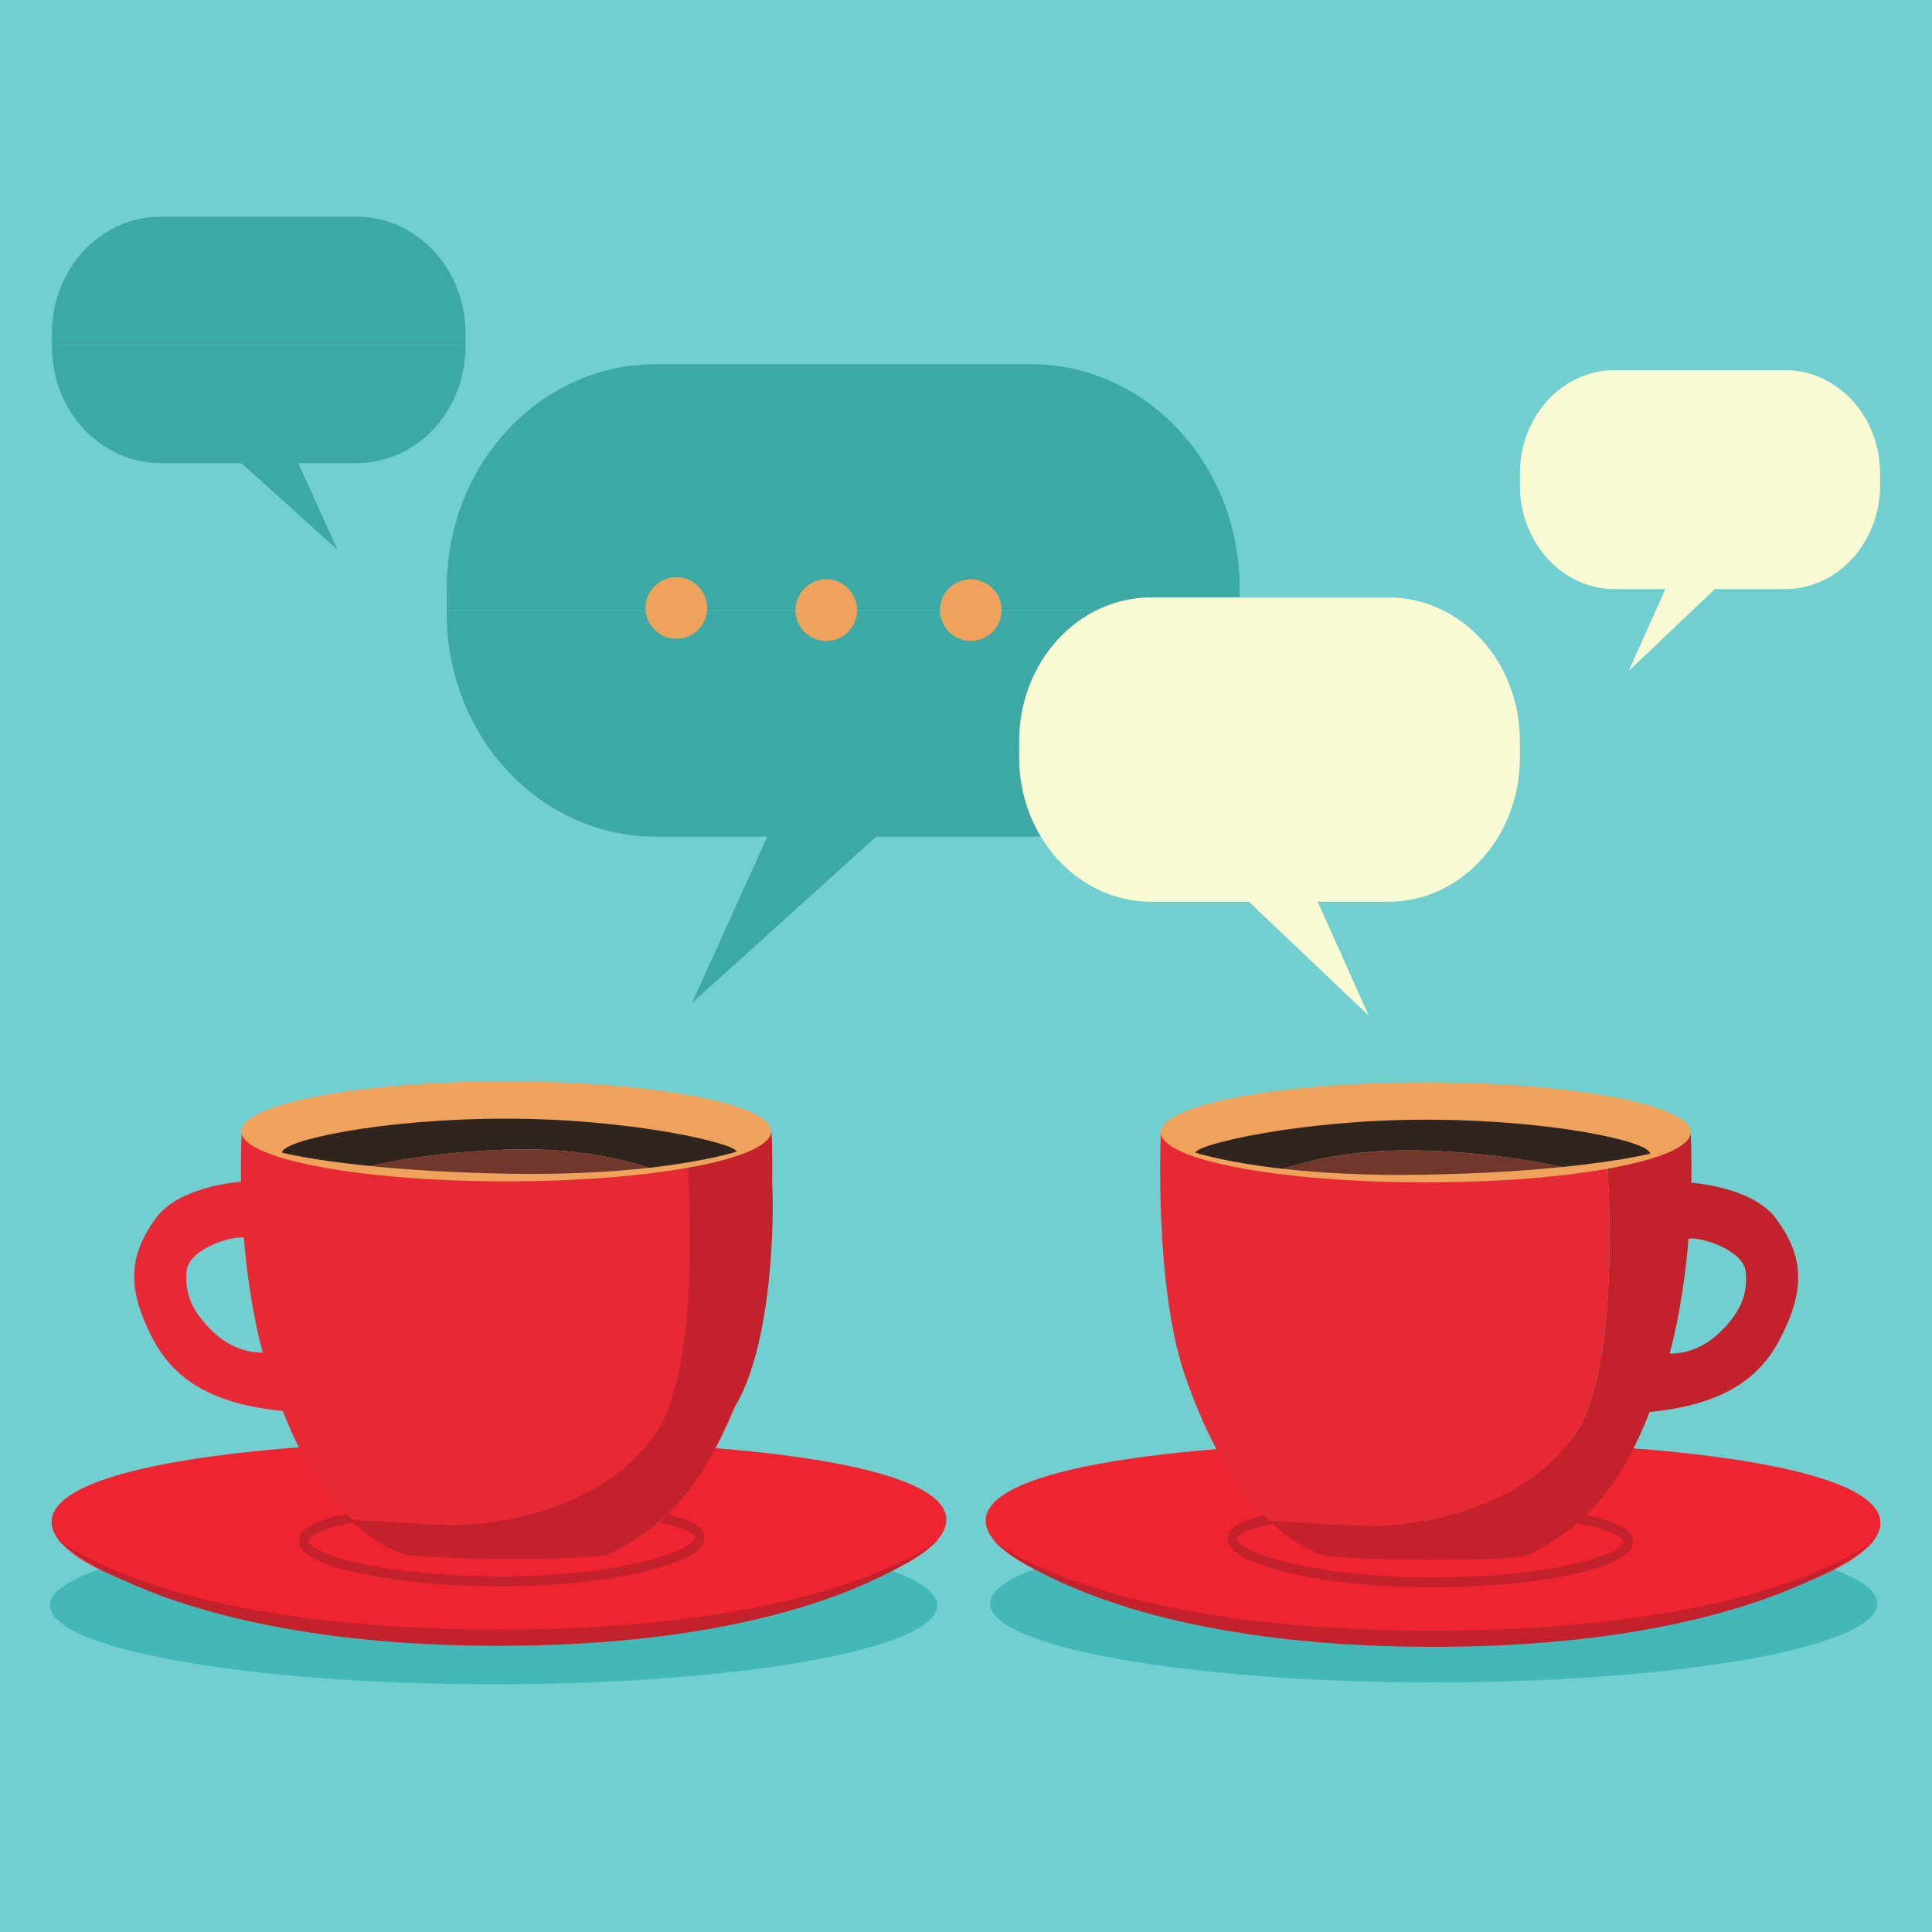
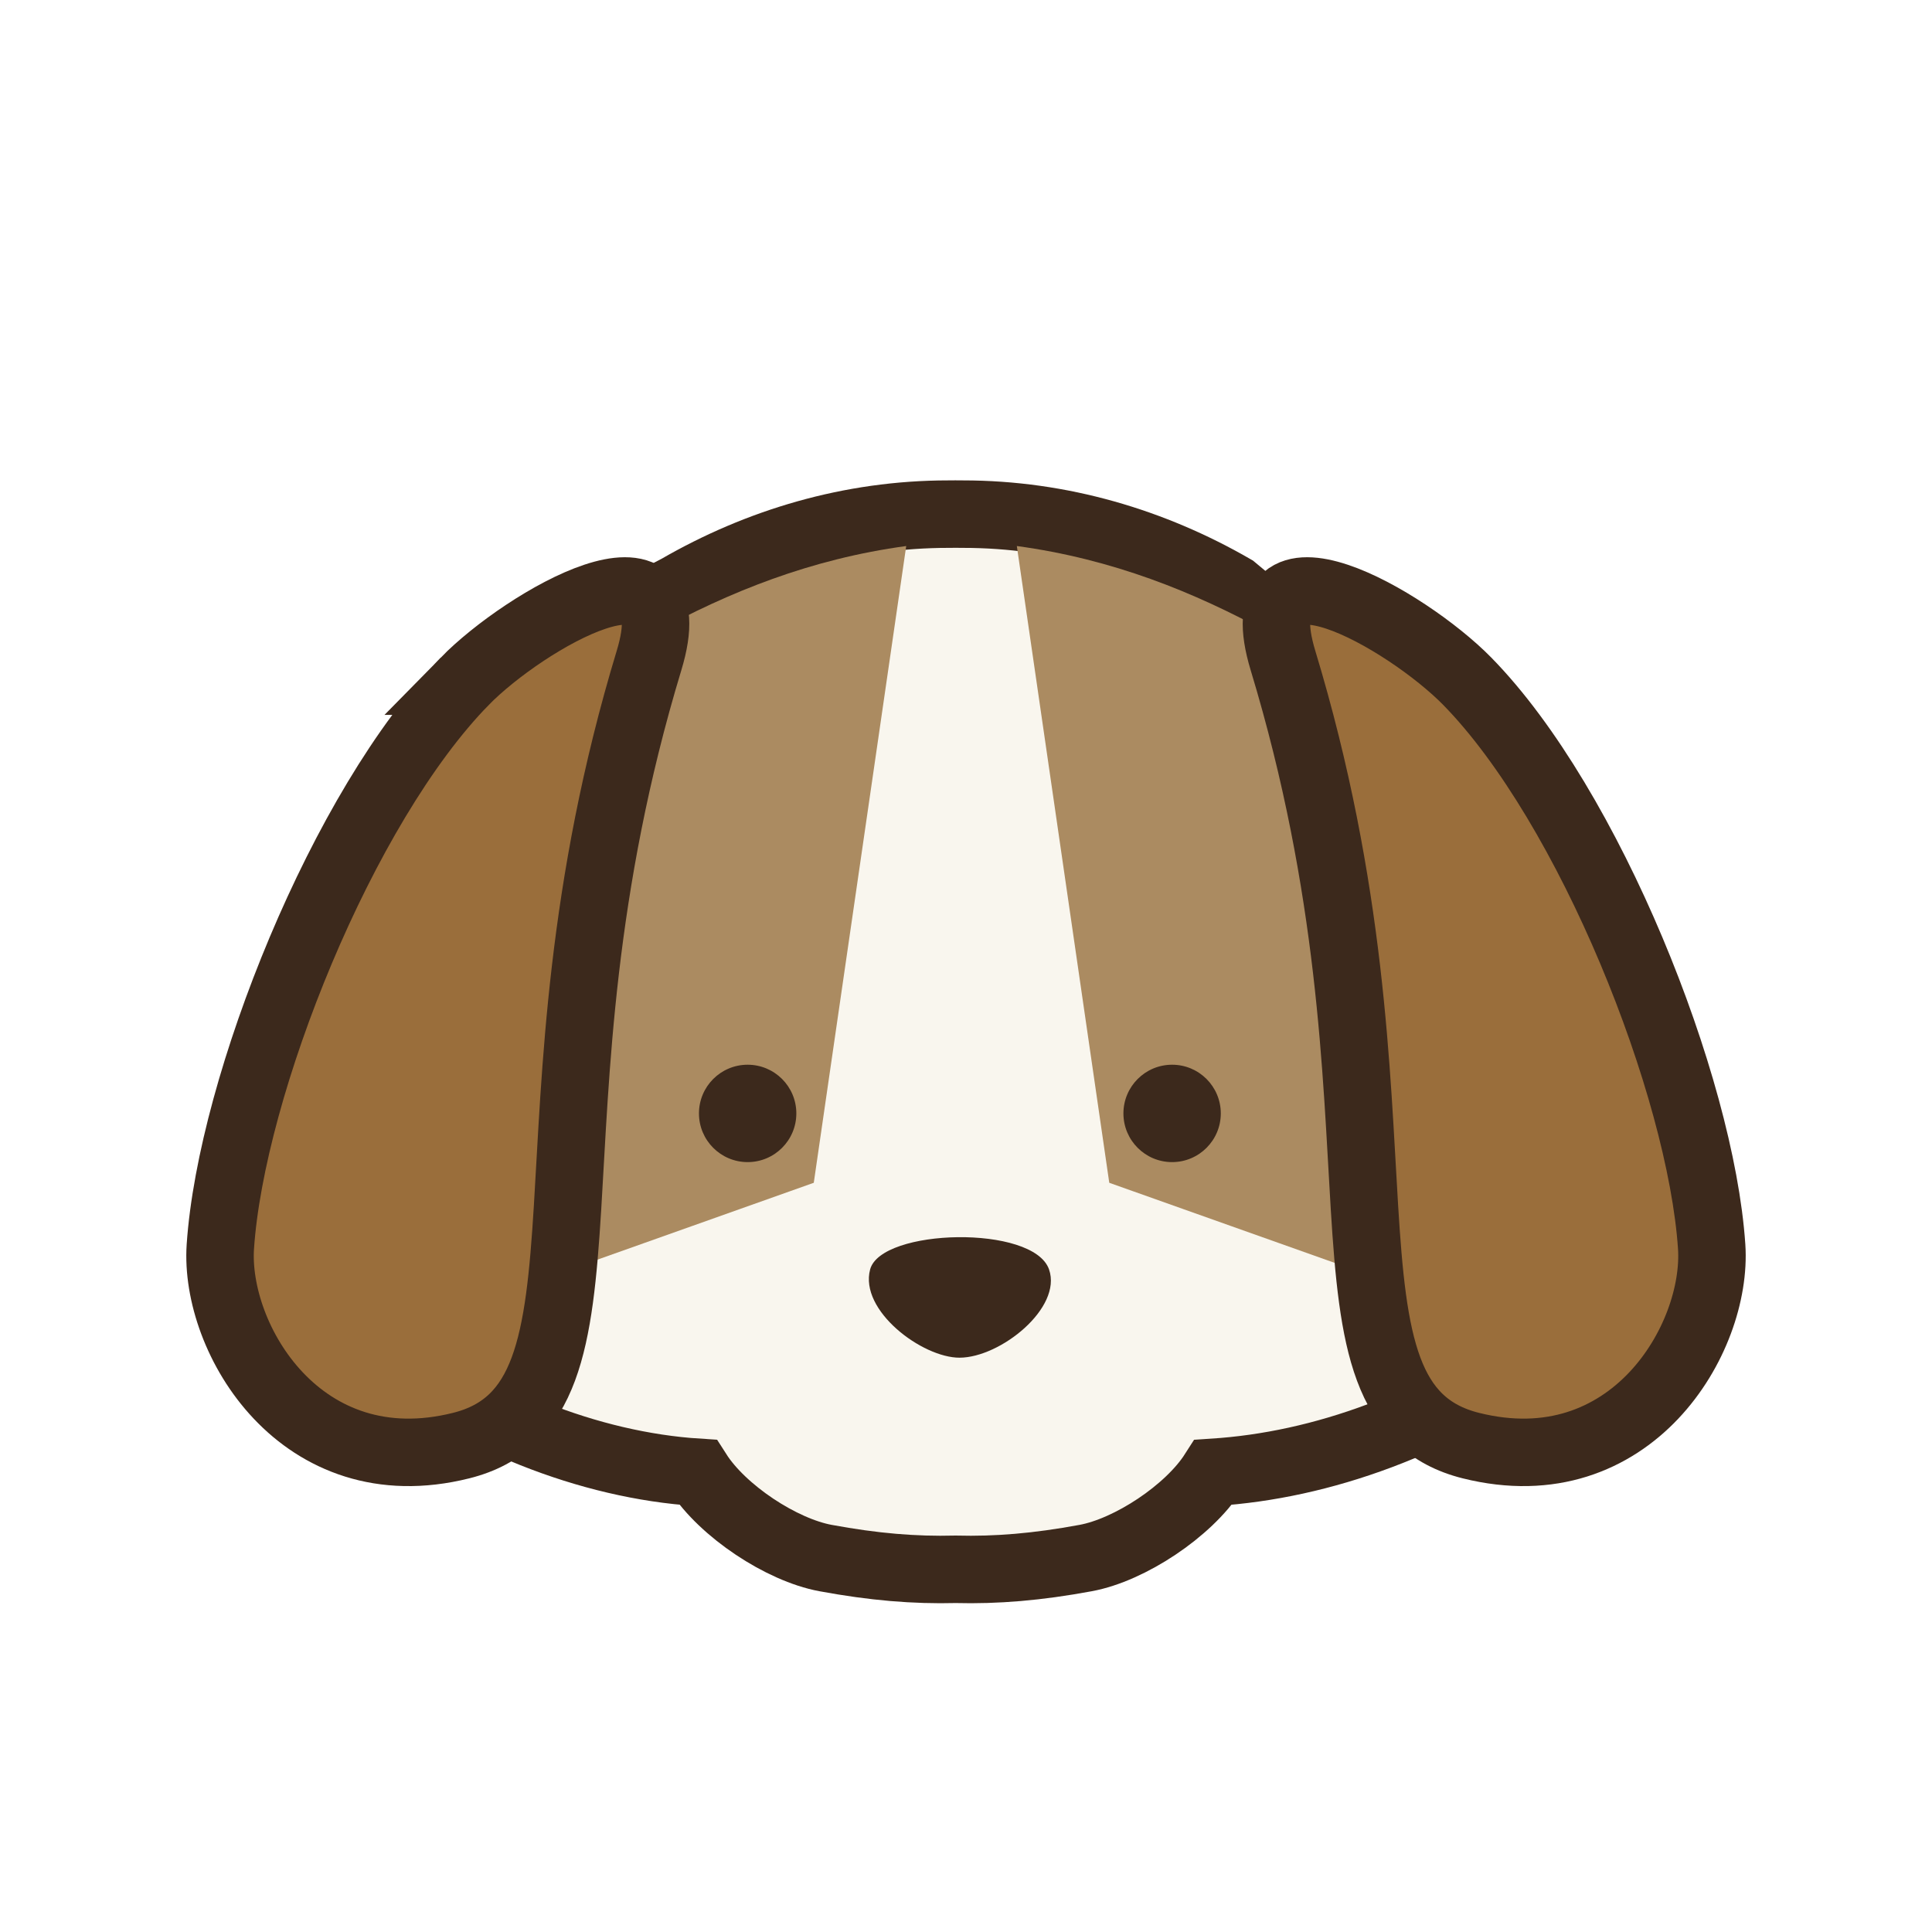
- <svg xmlns="http://www.w3.org/2000/svg" viewBox="0 0 6666.667 6666.667" height="6666.667" width="6666.667" xml:space="preserve" id="svg2" version="1.1">
-   <defs id="defs6" />
-   <g transform="matrix(1.333333,0,0,-1.333333,0,6666.667)" id="g10">
-     <g transform="scale(0.1)" id="g12">
-       <g transform="scale(3.06748)" id="g14">
-         <path id="path16" style="fill:#71cfcf;fill-opacity:1;fill-rule:nonzero;stroke:none" d="M 16300,0 H 0 V 16300 H 16300 V 0" />
-       </g>
-       <g transform="scale(1.488)" id="g18">
-         <path id="path20" style="fill:#44b7b9;fill-opacity:1;fill-rule:nonzero;stroke:none" d="m 16300,5678.36 c 0,-756.92 -3454.1,-1370.56 -7714.99,-1370.56 -4260.91,0 -7715.042,613.64 -7715.042,1370.56 0,756.92 3454.132,1370.56 7715.042,1370.56 4260.89,0 7714.99,-613.64 7714.99,-1370.56" />
-       </g>
-       <g transform="scale(2.98064)" id="g22">
-         <path id="path24" style="fill:#44b7b9;fill-opacity:1;fill-rule:nonzero;stroke:none" d="m 16300,2851.54 c 0,-377.87 -1724.4,-684.22 -3851.5,-684.22 -2127.1,0 -3851.52,306.35 -3851.52,684.22 0,377.87 1724.42,684.21 3851.52,684.21 2127.1,0 3851.5,-306.34 3851.5,-684.21" />
-       </g>
-       <g transform="scale(2.98561)" id="g26">
-         <path id="path28" style="fill:#ee2530;fill-opacity:1;fill-rule:nonzero;stroke:none" d="m 16300,3546.07 c 0,-469.38 -1736.2,-993.09 -3877.9,-993.09 -2141.7,0 -3877.89,542.8 -3877.89,1012.18 0,469.35 1736.19,687.53 3877.89,687.53 2141.7,0 3877.9,-237.27 3877.9,-706.62" />
-       </g>
-       <g transform="scale(2.59271)" id="g30">
-         <path id="path32" style="fill:#c3212b;fill-opacity:1;fill-rule:nonzero;stroke:none" d="m 14284,4182.89 c -560.8,0 -1042.7,-26.34 -1393.7,-76.25 -537.6,-76.41 -543.8,-177.35 -543.8,-181.63 0,-33.32 98.4,-142.55 547.5,-246.38 383.9,-88.75 890.6,-139.66 1390,-139.66 513.2,0 1004.6,44.39 1383.8,125.04 442.7,94.19 539.7,198.98 539.7,231.42 0,37.45 -112.4,126.7 -537.7,196.55 -356.9,58.63 -849.1,90.91 -1385.8,90.91 z m 0,-742.55 c -513.2,0 -1013.8,50.42 -1409.6,141.9 -181.8,42.04 -332.8,91.68 -436.8,143.6 -123.5,61.71 -183.6,126.85 -183.6,199.17 0,109.58 141.3,163.31 187.7,180.97 101.4,38.53 248.2,71.66 436.4,98.39 354.9,50.49 841.1,77.14 1405.9,77.14 541.3,0 1038.5,-32.67 1399.8,-92.06 185.4,-30.43 330.6,-67.08 431.9,-108.89 124,-51.26 184.3,-111.81 184.3,-185.13 0,-72.55 -59.6,-136.31 -182.1,-194.89 -103.4,-49.45 -248.8,-94.27 -432,-133.22 -384.9,-81.89 -882.8,-126.98 -1401.9,-126.98" />
-       </g>
-       <g transform="scale(2.57648)" id="g34">
-         <path id="path36" style="fill:#e72835;fill-opacity:1;fill-rule:nonzero;stroke:none" d="m 15795.3,4959.95 c 504.7,680.23 360.9,2694.1 330.2,3059.13 H 11660 c 0,0 -69.4,-1530.88 245.2,-2436.46 216.8,-624.38 488.6,-1118.85 842.6,-1450.97 363,-23.41 775.5,-48.67 992.3,-54.15 440.5,-11.17 1499.5,133.4 2055.2,882.45" />
-       </g>
-       <g transform="scale(2.86595)" id="g38">
-         <path id="path40" style="fill:#c3212b;fill-opacity:1;fill-rule:nonzero;stroke:none" d="m 15510.2,5396.46 c -207.4,-190.96 -433.2,-173.2 -433.2,-173.2 v -0.04 c 94.1,351.51 144.5,717.01 170.6,1037.46 v 0 c 105.1,19.99 498.3,-100.35 517.2,-301.4 18.8,-201.02 -47.2,-371.85 -254.6,-562.82 z m 527.9,1045.28 c -203.9,274.08 -706.3,319.61 -765.5,324.39 4.8,271.08 -5.8,443 -5.8,443 h -770.1 c 27.6,-328.17 156.9,-2138.63 -296.8,-2750.16 -499.6,-673.38 -1451.6,-802.7 -1847.6,-792.65 -194.9,4.96 -565.7,27.64 -892.1,48.71 143.4,-134.47 299.6,-245.15 477.4,-310.54 127.8,-46.97 1729.9,-67.52 1864.4,0.94 430.7,219.27 794.9,521.29 1094,1290.36 v -0.04 c 861.8,83.29 1102.4,459.47 1253.2,821.3 150.8,361.84 105.7,633.2 -111.1,924.69" />
-       </g>
-       <g transform="scale(2.68429)" id="g42">
-         <path id="path44" style="fill:#eea25b;fill-opacity:1;fill-rule:nonzero;stroke:none" d="m 16300,7709.47 c 0,-266.21 -1143.5,-482.06 -2554.2,-482.06 -1410.6,0 -2554.1,215.85 -2554.1,482.06 0,266.22 1143.5,482.03 2554.1,482.03 1410.7,0 2554.2,-215.81 2554.2,-482.03" />
-       </g>
-       <g transform="scale(2.6198)" id="g46">
-         <path id="path48" style="fill:#30241e;fill-opacity:1;fill-rule:nonzero;stroke:none" d="m 14084.2,8024.53 c -1241.2,0 -2274.5,-246.85 -2274.5,-325.82 0,0 286.6,-94.82 867.8,-159.94 275.2,91.42 728,195.74 1336.9,181.58 589.3,-13.66 1082.3,-88.9 1415.8,-163.6 592.5,60.04 869.8,132.19 869.8,132.19 0,119.47 -974.5,335.59 -2215.8,335.59" />
-       </g>
-       <g transform="scale(2.48001)" id="g50">
-         <path id="path52" style="fill:#70382c;fill-opacity:1;fill-rule:nonzero;stroke:none" d="m 13392.1,7963.73 c 371.4,-41.61 856.5,-71.77 1457.4,-61.37 603.1,10.48 1083.9,43.23 1450.5,80.36 -352.3,78.91 -873.1,158.39 -1495.6,172.83 -643.3,14.96 -1121.5,-95.25 -1412.3,-191.82" />
-       </g>
-       <g transform="scale(2.97614)" id="g54">
-         <path id="path56" style="fill:#c3212b;fill-opacity:1;fill-rule:nonzero;stroke:none" d="m 8637.24,3402.8 c 0,0 1.52,-1.27 4.61,-3.69 3.05,-2.42 7.62,-6.02 13.84,-10.52 12.23,-9.27 30.95,-22.11 55.51,-38.47 24.9,-15.93 55.64,-35.35 92.7,-56.38 9.28,-5.25 18.89,-10.72 28.83,-16.37 10.05,-5.41 20.46,-11.02 31.22,-16.8 21.3,-11.86 44.55,-23.22 68.88,-35.68 97.67,-49.09 219.04,-102.38 360.9,-155.1 141.83,-52.76 304.19,-104.9 483.45,-152.68 179.22,-47.95 375.32,-91.63 584.12,-129.27 208.7,-37.63 430.1,-69.68 660,-94.55 115.1,-11.35 232,-23.59 350.7,-32.05 29.6,-2.32 59.4,-4.67 89.2,-6.99 29.8,-2.05 59.8,-3.6 89.9,-5.41 30,-1.82 60.1,-3.66 90.2,-5.51 30.2,-1.82 60.4,-3.93 90.8,-4.97 60.6,-2.56 121.5,-5.11 182.6,-7.67 30.5,-1.57 61.1,-1.85 91.8,-2.65 30.6,-0.81 61.3,-1.58 92,-2.39 30.7,-0.8 61.5,-1.61 92.2,-2.41 30.8,-0.28 61.6,-0.54 92.4,-0.81 61.5,-0.44 123,-0.84 184.5,-1.28 61.9,0.47 123.9,0.94 185.8,1.45 l 46.4,0.33 c 15.5,0.1 31,0.17 46.3,0.71 30.7,0.8 61.3,1.61 92,2.42 30.6,0.8 61.2,1.61 91.8,2.42 15.3,0.33 30.6,0.7 45.8,1.07 15.3,0.47 30.6,1.25 45.9,1.85 61,2.55 121.9,5.11 182.6,7.66 15.2,0.54 30.3,1.45 45.4,2.42 15.1,0.94 30.2,1.88 45.3,2.79 30.2,1.88 60.3,3.73 90.3,5.58 15,0.87 30,1.74 45,2.62 l 22.4,1.31 22.4,1.68 c 29.8,2.35 59.6,4.67 89.2,6.99 29.7,2.31 59.3,4.63 88.7,6.95 l 22.1,1.72 22,2.15 c 14.7,1.44 29.3,2.92 43.9,4.36 29.2,2.83 58.3,5.68 87.3,8.51 29,2.85 58,5.24 86.7,8.83 57.4,6.69 114.3,13.34 170.8,19.89 56.2,7.66 112,15.26 167.1,22.75 27.6,3.46 54.9,8.2 82.1,12.33 27.2,4.27 54.2,8.5 81.1,12.7 13.5,2.12 26.9,4.2 40.2,6.29 13.3,2.38 26.6,4.73 39.8,7.09 26.5,4.7 52.8,9.34 78.9,13.94 52.3,8.67 103.5,19.46 154.1,29.4 12.6,2.52 25.2,5.04 37.8,7.53 12.5,2.48 25,4.9 37.4,7.76 24.8,5.48 49.4,10.92 73.8,16.3 24.3,5.41 48.6,10.41 72.5,16.09 23.8,5.81 47.5,11.56 70.9,17.24 23.4,5.78 46.7,11.19 69.6,17.1 22.9,6.08 45.5,12.13 67.9,18.08 179.3,47.78 341.7,99.83 483.6,152.41 8.9,3.23 17.7,6.45 26.4,9.64 8.7,3.4 17.3,6.76 25.8,10.08 17.1,6.69 33.9,13.24 50.4,19.69 16.5,6.25 32.4,13.34 48.2,19.83 15.7,6.55 31.2,13 46.3,19.28 15.1,6.52 29.7,13.21 44.1,19.59 14.4,6.49 28.6,12.5 42.2,18.99 13.6,6.45 26.9,12.77 39.9,18.92 6.5,3.09 12.9,6.11 19.3,9.1 6.3,3.02 12.4,6.22 18.5,9.28 24.4,12.29 47.7,23.72 69.1,35.44 10.7,5.75 21.2,11.29 31.2,16.67 10,5.61 19.6,11.05 28.9,16.26 37.2,20.9 68,40.16 92.9,55.95 24.7,16.23 43.5,28.96 55.8,38.13 6.2,4.47 10.8,8.03 13.9,10.42 3.1,2.39 4.6,3.66 4.6,3.66 0,0 -22.8,-22.48 -70,-59.1 -47.2,-36.39 -118.8,-86.59 -214.2,-142.84 -6,-3.53 -12,-7.22 -18.1,-10.72 -6.2,-3.49 -12.5,-7.05 -18.8,-10.61 -12.7,-7.16 -25.7,-14.45 -39,-21.95 -13.4,-7.49 -27.3,-14.54 -41.4,-22.07 -14.1,-7.43 -28.5,-15.19 -43.3,-22.82 -29.8,-14.68 -60.6,-30.57 -93.1,-45.76 -16.3,-7.53 -32.8,-15.22 -49.7,-23.02 -8.4,-3.93 -16.9,-7.86 -25.5,-11.82 -8.6,-3.77 -17.3,-7.6 -26.2,-11.43 -35.2,-15.15 -71.3,-31.45 -109.2,-46.23 -18.9,-7.59 -38.1,-15.29 -57.5,-23.12 -4.9,-1.95 -9.7,-3.9 -14.6,-5.88 -4.9,-1.85 -9.9,-3.7 -14.8,-5.54 -10,-3.73 -19.9,-7.46 -30,-11.26 -20.1,-7.49 -40.5,-15.09 -61.1,-22.81 -10.3,-3.93 -20.8,-7.4 -31.3,-11.06 -10.5,-3.63 -21.2,-7.26 -31.8,-10.92 -21.3,-7.32 -42.8,-14.75 -64.6,-22.24 -21.9,-7.36 -44.1,-14.15 -66.5,-21.37 -22.4,-7.09 -45,-14.25 -67.9,-21.51 -23,-6.99 -46.3,-13.47 -69.7,-20.36 -23.5,-6.79 -47.3,-13.64 -71.1,-20.56 -24,-6.79 -48.3,-12.9 -72.8,-19.46 -24.5,-6.45 -49.1,-12.97 -74,-19.48 -12.4,-3.4 -25,-6.32 -37.6,-9.31 -12.6,-2.99 -25.3,-5.98 -38,-9.01 -50.8,-11.93 -102.3,-24.76 -154.9,-35.48 -105,-23.25 -213.4,-43.38 -324.4,-63.2 -55.5,-9.28 -111.7,-18.52 -168.5,-27.59 -56.9,-8 -114.3,-16.06 -172.2,-24.19 -29,-4.37 -58.2,-7.46 -87.4,-11.06 -29.3,-3.42 -58.7,-6.88 -88.1,-10.35 -14.8,-1.71 -29.6,-3.42 -44.4,-5.14 l -22.2,-2.52 -22.2,-2.15 c -29.8,-2.82 -59.6,-5.67 -89.6,-8.53 -29.9,-2.86 -59.9,-5.71 -90,-8.6 l -22.6,-2.09 -22.7,-1.71 c -15.1,-1.14 -30.2,-2.29 -45.4,-3.43 -30.3,-2.18 -60.7,-4.37 -91.1,-6.55 -15.3,-1.11 -30.5,-2.18 -45.8,-3.29 -15.2,-1.14 -30.5,-2.22 -45.8,-2.93 -61.2,-3.19 -122.7,-6.41 -184.3,-9.61 -15.5,-0.77 -30.9,-1.71 -46.3,-2.35 -15.5,-0.47 -31,-0.97 -46.5,-1.48 -31,-0.9 -62,-1.81 -93.1,-2.75 -31,-0.91 -62.1,-1.82 -93.2,-2.76 -15.6,-0.57 -31.1,-0.7 -46.5,-0.84 l -46.4,-0.5 c -61.9,-0.67 -123.9,-1.34 -185.8,-1.98 -62.5,0.64 -124.9,1.27 -187.2,1.88 -31.1,0.4 -62.2,0.77 -93.2,1.14 -31.1,0.91 -62.1,1.85 -93.1,2.76 -31,0.94 -61.9,1.84 -92.9,2.75 -30.9,1.14 -61.8,1.75 -92.6,3.63 -61.6,3.23 -123.1,6.42 -184.3,9.64 -30.6,1.31 -61.1,3.8 -91.6,5.95 -30.5,2.22 -60.8,4.44 -91.1,6.62 -30.4,2.35 -60.6,4.4 -90.7,6.99 -30.1,2.86 -60.1,5.74 -90.1,8.6 -29.9,2.86 -59.8,5.71 -89.5,8.54 -14.8,1.51 -29.7,2.65 -44.5,4.43 -14.8,1.72 -29.6,3.43 -44.3,5.14 -29.5,3.5 -58.9,6.96 -88.2,10.42 -14.6,1.75 -29.2,3.49 -43.8,5.24 -14.5,1.75 -29.1,3.39 -43.5,5.58 -58,8.13 -115.4,16.23 -172.3,24.22 -56.8,8.61 -113,18.32 -168.5,27.42 -13.9,2.35 -27.8,4.47 -41.6,7.03 -13.7,2.58 -27.5,5.17 -41.2,7.76 -27.4,5.14 -54.6,10.28 -81.7,15.35 -54.2,9.65 -107.4,21.64 -159.9,32.8 -13.1,2.82 -26.2,5.61 -39.3,8.4 -13,2.82 -26,5.51 -38.9,8.7 -25.8,6.15 -51.4,12.23 -76.8,18.28 -25.4,6.08 -50.6,11.89 -75.6,18.11 -24.9,6.58 -49.5,13.1 -74,19.59 -24.5,6.48 -48.73,12.93 -72.76,19.32 -23.92,6.95 -47.61,13.84 -71.1,20.66 -23.45,6.82 -46.7,13.58 -69.75,20.26 -22.85,7.26 -45.5,14.45 -67.94,21.57 -179.26,57.06 -340.98,118.68 -481.36,180.64 -140.42,61.96 -259.67,123.99 -354.76,180.77 -95.29,56.52 -166.72,107.06 -213.8,143.65 -47.01,36.82 -69.69,59.5 -69.69,59.5" />
-       </g>
-       <g transform="scale(1.50247)" id="g58">
-         <path id="path60" style="fill:#ee2530;fill-opacity:1;fill-rule:nonzero;stroke:none" d="m 888.21,7064.02 c 0,-932.66 3450.05,-1973.41 7705.89,-1973.41 4255.9,0 7705.9,1078.69 7705.9,2011.35 0,932.73 -3450,1366.21 -7705.9,1366.21 -4255.84,0 -7705.89,-471.48 -7705.89,-1404.15" />
-       </g>
-       <g transform="scale(1.11834)" id="g62">
-         <path id="path64" style="fill:#c3212b;fill-opacity:1;fill-rule:nonzero;stroke:none" d="M 8381.08,9510.28 C 7394.97,9348.25 7134.41,9141.34 7134.41,9054.6 c 0,-75.2 224.81,-318.24 1251.33,-536.6 879,-186.88 2018.26,-289.89 3208.16,-289.89 1157.8,0 2332.4,118.03 3222.5,323.87 1041.2,240.63 1269.2,493.95 1269.2,571.21 0,9.83 -14.4,243.84 -1260.6,421.07 -813.8,115.61 -1931,176.78 -3231.1,176.78 -1244.4,0 -2385.5,-74.85 -3212.82,-210.76 z m -37.3,-1216.45 c -424.87,90.4 -761.85,194.31 -1001.57,308.94 C 7058.1,8738.6 6920,8886.4 6920,9054.6 c 0,169.9 139.78,310.28 427.34,429.12 234.68,96.93 571.49,181.88 1001.09,252.52 837.8,137.61 1990.37,213.44 3245.47,213.44 1309.4,0 2436.5,-61.88 3259.4,-178.84 436.3,-62.05 776.6,-138.78 1011.6,-228.19 107.6,-40.96 435.1,-165.52 435.1,-419.46 0,-167.75 -139.2,-318.78 -425.6,-461.76 -241,-120.36 -591.2,-235.53 -1012.5,-332.91 -917.7,-212.19 -2078.4,-329.06 -3268,-329.06 -1203.5,0 -2357.78,104.53 -3250.12,294.37" />
-       </g>
-       <g transform="scale(1.26917)" id="g66">
-         <path id="path68" style="fill:#e72835;fill-opacity:1;fill-rule:nonzero;stroke:none" d="m 7330.53,10089.7 c -1024.49,1380.9 -732.48,5469.2 -670.15,6210.3 h 9065.02 c 0,0 141,-3107.9 -497.6,-4946.2 -440.3,-1267.6 -991.9,-2271.3 -1710.7,-2945.52 -736.8,-47.59 -1574.3,-98.8 -2014.4,-110 -894.1,-22.69 -3043.99,270.81 -4172.17,1791.42" />
-       </g>
-       <g transform="scale(1.26917)" id="g70">
-         <path id="path72" style="fill:#e72835;fill-opacity:1;fill-rule:nonzero;stroke:none" d="m 3804.37,13477.7 c 42.57,453.9 930.49,725.6 1167.7,680.6 v 0 c 59.05,-723.7 172.85,-1549 385.47,-2342.8 l -0.03,0.1 c 0,0 -510.11,-40.1 -978.41,391.1 -468.29,431.2 -617.3,817.1 -574.73,1271 z m -868.1,-998.6 c 340.57,-817.1 883.75,-1666.6 2829.96,-1854.6 v 0 c 675.22,-1736.69 1497.83,-2418.64 2470.36,-2913.76 303.67,-154.68 3921.51,-108.27 4210.11,-2.13 401.5,147.65 754.1,397.5 1077.9,701.17 -736.9,-47.51 -1574.4,-98.73 -2014.5,-109.92 -894.1,-22.69 -3043.99,269.23 -4172.19,1789.84 -1024.49,1380.9 -717.73,5469.2 -655.4,6210.3 H 4928.7 c 0,0 -23.86,-388.3 -13.07,-1000.3 -133.71,-10.8 -1268.18,-113.7 -1728.56,-732.7 -489.59,-658.1 -591.39,-1270.9 -250.8,-2087.9" />
-       </g>
-       <g transform="scale(1.26917)" id="g74">
-         <path id="path76" style="fill:#c3212b;fill-opacity:1;fill-rule:nonzero;stroke:none" d="m 15744.8,15299.7 c 10.8,612 -13,1000.3 -13,1000.3 H 13978 c 62.3,-741.1 369.1,-4829.4 -655.5,-6210.3 -1128.1,-1520.61 -3278,-1812.53 -4172.08,-1789.84 -440.13,11.19 -1277.63,62.41 -2014.49,109.92 323.71,-303.67 676.36,-553.52 1077.89,-701.17 288.54,-106.14 3906.38,-152.55 4210.08,2.13 972.5,495.12 1824.7,1177.07 2499.8,2913.76 h 7.4 c 831.2,1255.2 856.4,4002.7 813.7,4675.2" />
-       </g>
-       <g transform="scale(1.35059)" id="g78">
-         <path id="path80" style="fill:#eea25b;fill-opacity:1;fill-rule:nonzero;stroke:none" d="m 4624.6,15342 c 0,-529.1 2272.76,-958 5076.38,-958 2803.62,0 5076.32,428.9 5076.32,958 0,529.1 -2272.7,958 -5076.32,958 -2803.62,0 -5076.38,-428.9 -5076.38,-958" />
-       </g>
-       <g transform="scale(1.29135)" id="g82">
-         <path id="path84" style="fill:#30241e;fill-opacity:1;fill-rule:nonzero;stroke:none" d="m 10146.1,16300 c 2518.1,0 4614.4,-500.8 4614.4,-661 0,0 -581.5,-192.3 -1760.5,-324.4 -558.4,185.4 -1476.9,397 -2712.4,368.4 -1195.48,-27.8 -2195.68,-180.4 -2872.17,-332 -1201.96,121.8 -1764.61,268.2 -1764.61,268.2 0,242.3 1977.06,680.8 4495.28,680.8" />
-       </g>
-       <g transform="scale(1.24474)" id="g86">
-         <path id="path88" style="fill:#70382c;fill-opacity:1;fill-rule:nonzero;stroke:none" d="m 13486.8,15888.1 c -739.9,-83 -1706.6,-143.1 -2903.8,-122.3 -1201.57,20.8 -2159.45,86.1 -2889.88,160.1 701.83,157.3 1739.48,315.5 2979.78,344.4 1281.7,29.7 2234.6,-189.9 2813.9,-382.2" />
-       </g>
-       <g transform="scale(1.49045)" id="g90">
-         <path id="path92" style="fill:#c3212b;fill-opacity:1;fill-rule:nonzero;stroke:none" d="m 16300,6812.42 c 0,0 -3,-2.62 -9.2,-7.38 -6.1,-4.83 -15.2,-12.01 -27.6,-21.06 -24.5,-18.45 -61.8,-44.09 -110.9,-76.83 -49.7,-31.73 -111.1,-70.52 -185.1,-112.51 -18.5,-10.54 -37.7,-21.41 -57.5,-32.75 -20.1,-10.8 -40.9,-21.94 -62.4,-33.48 -42.5,-23.68 -88.9,-46.42 -137.5,-71.32 -195.1,-98.02 -437.4,-204.43 -720.7,-309.63 -283.2,-105.34 -607.4,-209.47 -965.3,-304.94 -357.9,-95.75 -749.5,-182.97 -1166.3,-258.11 -416.9,-75.15 -858.9,-139.16 -1318,-188.74 -229.7,-22.74 -463.1,-47.17 -700.2,-64 -59.2,-4.7 -118.6,-9.33 -178.2,-14.03 -59.6,-4.09 -119.4,-7.11 -179.4,-10.73 -59.9,-3.69 -120,-7.32 -180.3,-11.01 -60.2,-3.62 -120.5,-7.91 -181.1,-9.93 -121.13,-5.1 -242.7,-10.26 -364.68,-15.36 -60.92,-3.09 -122.11,-3.69 -183.3,-5.3 -61.19,-1.55 -122.45,-3.15 -183.77,-4.76 -61.32,-1.62 -122.71,-3.22 -184.1,-4.84 -61.46,-0.53 -122.99,-1.07 -184.51,-1.61 -122.72,-0.8 -245.5,-1.67 -368.35,-2.54 -123.72,1 -247.44,1.94 -371.09,2.88 l -92.66,0.67 c -30.86,0.2 -61.79,0.4 -92.32,1.41 -61.32,1.61 -122.58,3.22 -183.7,4.83 -61.19,1.61 -122.31,3.22 -183.37,4.83 -30.53,0.74 -61.05,1.48 -91.51,2.22 -30.53,0.87 -61.06,2.41 -91.52,3.62 -121.98,5.16 -243.55,10.26 -364.72,15.3 -30.26,1.07 -60.45,2.95 -90.64,4.89 -30.2,1.82 -60.32,3.69 -90.45,5.57 -60.25,3.69 -120.36,7.38 -180.28,11.07 -29.99,1.75 -59.91,3.49 -89.84,5.24 l -44.84,2.61 -44.7,3.42 c -59.56,4.63 -118.95,9.33 -178.17,13.96 -59.22,4.63 -118.26,9.26 -177.1,13.82 l -44.1,3.49 -43.94,4.3 c -29.27,2.88 -58.49,5.76 -87.65,8.65 -58.34,5.7 -116.47,11.34 -174.38,16.97 -57.9,5.71 -115.7,10.47 -172.95,17.72 -114.68,13.35 -228.39,26.57 -341.02,39.72 -112.38,15.29 -223.68,30.39 -333.79,45.42 -55.17,6.84 -109.62,16.3 -163.95,24.55 -54.3,8.53 -108.29,16.98 -161.96,25.37 -26.83,4.22 -53.58,8.38 -80.25,12.61 -26.58,4.7 -53.06,9.46 -79.48,14.16 -52.82,9.32 -105.32,18.58 -157.46,27.77 -104.51,17.38 -206.74,38.85 -307.74,58.78 -25.24,4.96 -50.39,10 -75.44,14.96 -25.05,4.96 -50.03,9.8 -74.72,15.56 -49.49,10.94 -98.58,21.74 -147.28,32.48 -48.66,10.87 -97.12,20.8 -144.81,32.14 -47.64,11.6 -94.85,23.08 -141.62,34.48 -46.75,11.48 -93.23,22.35 -138.96,34.15 -45.66,12.15 -90.87,24.16 -135.62,36.1 -357.96,95.41 -682.25,199.34 -965.6,304.27 -17.74,6.51 -35.34,12.88 -52.81,19.26 -17.31,6.77 -34.48,13.48 -51.51,20.19 -34.07,13.28 -67.56,26.37 -100.46,39.25 -33.08,12.48 -64.78,26.64 -96.3,39.65 -31.46,13.09 -62.33,25.9 -92.58,38.51 -30.08,13.02 -59.32,26.3 -88.08,39.05 -28.66,12.95 -57,25.03 -84.18,37.91 -27.2,12.95 -53.77,25.5 -79.69,37.84 -12.98,6.11 -25.79,12.14 -38.46,18.12 -12.64,6.04 -24.89,12.47 -37.11,18.52 -48.71,24.62 -95.13,47.36 -137.8,70.85 -21.5,11.4 -42.34,22.54 -62.47,33.21 -19.89,11.27 -39.11,22.07 -57.63,32.54 -74.19,41.66 -135.78,80.11 -185.58,111.64 -49.23,32.41 -86.77,57.84 -111.31,76.15 -12.42,8.92 -21.59,16.11 -27.76,20.87 -6.19,4.69 -9.219,7.31 -9.219,7.31 0,0 45.589,-44.95 139.759,-118.02 94.28,-72.66 237.31,-172.96 427.83,-285.28 11.89,-6.98 23.83,-14.42 36.15,-21.4 12.34,-6.98 24.83,-14.02 37.49,-21.2 25.34,-14.23 51.32,-28.85 77.92,-43.81 26.63,-14.9 54.39,-28.99 82.51,-44.09 28.2,-14.82 56.92,-30.26 86.46,-45.49 59.52,-29.31 121.08,-61.05 185.98,-91.38 32.49,-15.09 65.57,-30.39 99.21,-46.02 16.84,-7.79 33.81,-15.7 50.94,-23.62 17.26,-7.51 34.66,-15.1 52.21,-22.75 70.3,-30.32 142.52,-62.86 218.2,-92.31 37.71,-15.17 75.97,-30.6 114.76,-46.16 9.69,-3.9 19.43,-7.86 29.19,-11.75 9.84,-3.69 19.71,-7.45 29.61,-11.13 19.8,-7.45 39.75,-14.9 59.82,-22.41 40.18,-15.03 80.87,-30.19 122.07,-45.56 20.55,-7.92 41.5,-14.83 62.5,-22.07 21.01,-7.25 42.14,-14.56 63.41,-21.88 42.53,-14.62 85.55,-29.45 129.07,-44.42 43.59,-14.62 87.99,-28.17 132.69,-42.6 44.77,-14.15 90.01,-28.51 135.71,-42.94 45.81,-14.02 92.35,-26.97 139.2,-40.65 46.9,-13.56 94.23,-27.25 141.98,-41.07 47.83,-13.55 96.39,-25.76 145.2,-38.91 48.88,-12.89 98.17,-25.83 147.87,-38.92 24.82,-6.71 49.91,-12.54 75.07,-18.51 25.18,-5.98 50.44,-11.95 75.8,-17.98 101.5,-23.89 204.36,-49.52 309.41,-70.92 209.54,-46.43 426.07,-86.62 647.62,-126.21 110.94,-18.45 223.14,-36.97 336.51,-55.08 113.6,-15.97 228.3,-32.07 343.95,-48.31 57.8,-8.65 116.05,-14.89 174.45,-22 58.44,-6.85 117.1,-13.76 175.98,-20.67 29.44,-3.42 58.94,-6.84 88.49,-10.27 l 44.36,-5.09 44.49,-4.23 c 59.4,-5.7 118.98,-11.41 178.75,-17.11 59.77,-5.7 119.72,-11.4 179.84,-17.11 l 45.13,-4.23 45.25,-3.42 c 30.12,-2.28 60.38,-4.49 90.64,-6.77 60.52,-4.37 121.17,-8.73 182.03,-13.16 30.39,-2.14 60.78,-4.36 91.31,-6.57 30.46,-2.21 60.99,-4.43 91.52,-5.77 122.24,-6.44 244.96,-12.82 368.07,-19.26 30.8,-1.54 61.53,-3.42 92.39,-4.63 30.93,-1 61.86,-1.94 92.79,-2.95 61.86,-1.81 123.86,-3.69 185.85,-5.5 62,-1.88 124.12,-3.69 186.25,-5.5 31.13,-1.14 62,-1.48 92.86,-1.75 l 92.66,-1 c 123.58,-1.34 247.3,-2.62 371.03,-3.96 124.66,1.28 249.25,2.55 373.77,3.83 62.06,0.73 124.13,1.47 186.12,2.21 62,1.88 123.92,3.69 185.78,5.5 61.93,1.88 123.73,3.69 185.45,5.57 61.79,2.28 123.45,3.42 184.98,7.18 123.12,6.44 245.85,12.88 368.05,19.25 61.1,2.69 122.1,7.59 182.9,11.88 60.8,4.43 121.5,8.85 182,13.28 60.5,4.63 120.9,8.79 181,13.89 60.2,5.78 120.1,11.48 179.9,17.18 59.8,5.7 119.3,11.41 178.7,17.11 29.7,2.95 59.4,5.3 88.9,8.85 29.5,3.43 59.1,6.85 88.5,10.27 58.9,6.91 117.6,13.89 176,20.8 29.2,3.49 58.3,6.98 87.4,10.47 29.1,3.42 58.2,6.77 87,11.06 115.7,16.31 230.4,32.41 344,48.38 113.5,17.18 225.6,36.57 336.6,54.81 27.7,4.7 55.4,8.93 82.9,14.03 27.5,5.17 54.9,10.33 82.3,15.43 54.7,10.33 109,20.53 163.1,30.73 108.2,19.19 214.5,43.14 319.4,65.42 26.2,5.63 52.3,11.27 78.4,16.84 26,5.56 52,10.93 77.7,17.31 51.5,12.27 102.6,24.42 153.3,36.49 50.8,12.22 101.1,23.82 151,36.24 49.6,13.08 99,26.16 147.8,39.04 48.8,13.02 97.3,25.9 145.3,38.65 47.7,13.82 95,27.58 141.9,41.19 46.9,13.63 93.3,27.11 139.3,40.46 45.6,14.49 90.9,28.92 135.7,43.14 357.9,113.93 680.8,236.91 961.2,360.7 280.3,123.72 518.5,247.51 708.3,360.96 190.3,112.79 333,213.7 426.9,286.83 93.9,73.53 139.2,118.82 139.2,118.82" />
-       </g>
-       <g transform="scale(2.48923)" id="g94">
-         <path id="path96" style="fill:#3da9a4;fill-opacity:1;fill-rule:nonzero;stroke:none" d="m 12887.4,13978.7 c 0,1282 -971.3,2321.3 -2170.2,2321.3 H 6816.01 c -1198.93,0 -2170.83,-1039.3 -2170.83,-2321.3 v -235.5 h 8242.22 v 235.5" />
-       </g>
-       <g transform="scale(2.09877)" id="g98">
-         <path id="path100" style="fill:#3da9a4;fill-opacity:1;fill-rule:nonzero;stroke:none" d="m 5509.36,16300 v -39.9 c 0,-1520.5 1152.72,-2753.2 2574.7,-2753.2 h 1377.33 l -927.88,-2051.2 2270.99,2051.2 H 12711 c 1422,0 2574,1232.7 2574,2753.2 v 39.9 H 5509.36" />
-       </g>
-       <g transform="scale(2.72347)" id="g102">
-         <path id="path104" style="fill:#3da9a4;fill-opacity:1;fill-rule:nonzero;stroke:none" d="m 493.191,15193.1 c 0,611.3 463.172,1106.9 1034.849,1106.9 h 1860.22 c 571.68,0 1035.1,-495.6 1035.1,-1106.9 v -112.3 H 493.191 v 112.3" />
-       </g>
-       <g transform="scale(2.51977)" id="g106">
-         <path id="path108" style="fill:#3da9a4;fill-opacity:1;fill-rule:nonzero;stroke:none" d="m 4780.95,16300 v -17.3 c 0,-660.8 -500.88,-1196.4 -1118.78,-1196.4 h -598.53 l 403.21,-891.4 -986.81,891.4 h -828.47 c -617.89,0 -1118.509,535.6 -1118.509,1196.4 v 17.3 H 4780.95" />
-       </g>
-       <g transform="scale(2.15112)" id="g110">
-         <path id="path112" style="fill:#eea25b;fill-opacity:1;fill-rule:nonzero;stroke:none" d="m 8507.44,15929.4 c 0,-204.7 -165.96,-370.7 -370.64,-370.7 -204.73,0 -370.65,166 -370.65,370.7 0,204.6 165.92,370.6 370.65,370.6 204.68,0 370.64,-166 370.64,-370.6" />
-       </g>
-       <g transform="scale(2.14769)" id="g114">
-         <path id="path116" style="fill:#eea25b;fill-opacity:1;fill-rule:nonzero;stroke:none" d="m 10327.6,15928.8 c 0,-205.1 -166.2,-371.3 -371.24,-371.3 -205.01,0 -371.24,166.2 -371.24,371.3 0,205 166.23,371.2 371.24,371.2 205.04,0 371.24,-166.2 371.24,-371.2" />
-       </g>
-       <g transform="scale(2.14769)" id="g118">
-         <path id="path120" style="fill:#eea25b;fill-opacity:1;fill-rule:nonzero;stroke:none" d="m 12069.2,15928.8 c 0,-205.1 -166.2,-371.3 -371.2,-371.3 -205,0 -371.2,166.2 -371.2,371.3 0,205 166.2,371.2 371.2,371.2 205,0 371.2,-166.2 371.2,-371.2" />
-       </g>
-       <g transform="scale(2.41321)" id="g122">
-         <path id="path124" style="fill:#f9f9d4;fill-opacity:1;fill-rule:nonzero;stroke:none" d="m 12345.1,14312.6 h 2543.4 c 781.6,0 1411.5,-689.6 1411.5,-1540.4 v -178.6 c 0,-850.8 -629.9,-1544.9 -1411.5,-1544.9 h -757.1 l 547.9,-1222.16 -1286.2,1222.16 h -1048 c -781.6,0 -1415.2,694.1 -1415.2,1544.9 v 178.6 c 0,850.8 633.6,1540.4 1415.2,1540.4" />
-       </g>
-       <g transform="scale(2.98508)" id="g126">
-         <path id="path128" style="fill:#f9f9d4;fill-opacity:1;fill-rule:nonzero;stroke:none" d="m 15477,13540.8 h -1478.9 c -454.5,0 -820.8,-401.1 -820.8,-895.8 v -103.8 c 0,-494.8 366.3,-898.4 820.8,-898.4 h 440.2 l -318.6,-710.7 747.9,710.7 h 609.4 c 454.5,0 823,403.6 823,898.4 v 103.8 c 0,494.7 -368.5,895.8 -823,895.8" />
-       </g>
+ <svg xmlns="http://www.w3.org/2000/svg" width="200" height="200" id="svg8007" version="1.1">
+   <defs id="defs8009" />
+   <g id="layer1" transform="translate(0,-852.3622)">
+     <g id="g8827" transform="translate(-1186.316,0)">
+       <path id="path4048" d="m 1230.407,943.734 c -6.059,13.585 -8.035,33.445 -4.92,47.752 9.615,7.76 21.866,12.574 33.076,13.29 2.567,4.015 8.646,8.032 13.217,8.876 4.996,0.923 9.188,1.273 13.46,1.164 4.271,0.109 8.464,-0.241 13.46,-1.164 4.571,-0.844 10.65,-4.861 13.217,-8.876 11.21,-0.716 23.207,-4.975 34.764,-13.29 1.73,-18.429 0.209,-33.785 -6.607,-47.728 -6.1,-12.478 -15.708,-21.979 -26.047,-30.485 -8.333,-4.815 -17.883,-7.688 -28.035,-7.688 -0.504,-0.014 -0.996,0 -1.504,0 -10.151,0 -19.679,2.874 -28.011,7.688 -12.802,6.453 -20.3,17.52 -26.071,30.46 z" style="fill:#f9f6ee;fill-opacity:1;stroke:#3c291c;stroke-width:6.985;stroke-miterlimit:4;stroke-opacity:1;stroke-dasharray:none" />
+       <path id="path4050" d="m 1231.623,932.169 c 14.787,-9.694 28.714,-20.593 48.504,-23.282 l -9.569,65.917 -42.261,15.015 c -1.8,-18.635 -0.086,-37.973 3.326,-57.65 z" style="fill:#ab8b61;fill-opacity:1;stroke:none" />
+       <path style="fill:#ab8b61;fill-opacity:1;stroke:none" d="m 1340.082,932.169 c -14.787,-9.694 -28.714,-20.593 -48.504,-23.282 l 9.569,65.917 42.261,15.015 c 1.8,-18.635 0.086,-37.973 -3.326,-57.65 z" id="path4052" />
+       <path id="path4272" d="m 1234.434,922.877 c 6.228,-6.35 23.349,-16.255 19.066,-2.13 -14.312,47.2 -1.696,76.824 -19.449,81.264 -16.58,4.146 -25.567,-11.077 -24.925,-20.609 1.121,-16.642 12.642,-45.609 25.309,-58.525 z" style="fill:#9a6e3b;fill-opacity:1;stroke:#3c291c;stroke-width:6.985;stroke-miterlimit:4;stroke-opacity:1" />
+       <path style="fill:#9a6e3b;fill-opacity:1;stroke:#3c291c;stroke-width:6.985;stroke-miterlimit:4;stroke-opacity:1" d="m 1338.198,922.877 c -6.228,-6.35 -23.349,-16.255 -19.065,-2.13 14.312,47.2 1.696,76.824 19.449,81.264 16.58,4.146 25.567,-11.077 24.925,-20.609 -1.121,-16.642 -12.642,-45.609 -25.309,-58.525 z" id="path4274" />
+       <path id="path4276" d="m 1276.392,983.772 c 1.135,-4.245 16.9,-4.653 18.52,0 1.388,3.985 -5.03,9.127 -9.26,9.138 -3.854,0.01 -10.401,-4.87 -9.26,-9.138 z" style="fill:#3c291c;fill-opacity:1;stroke:none" />
+       <path style="fill:#3c291c;fill-opacity:1;stroke:none" id="path4278" d="m 1082.321,522.362 c 0,3.55 -2.878,6.429 -6.429,6.429 -3.55,0 -6.428,-2.878 -6.428,-6.429 0,-3.55 2.878,-6.429 6.428,-6.429 3.55,0 6.429,2.878 6.429,6.429 z" transform="matrix(0.7840299,0,0,0.7840299,420.1805,558.075)" />
+       <path transform="matrix(0.7840299,0,0,0.7840299,464.1204,558.075)" d="m 1082.321,522.362 c 0,3.55 -2.878,6.429 -6.429,6.429 -3.55,0 -6.428,-2.878 -6.428,-6.429 0,-3.55 2.878,-6.429 6.428,-6.429 3.55,0 6.429,2.878 6.429,6.429 z" id="path4280" style="fill:#3c291c;fill-opacity:1;stroke:none" />
    </g>
  </g>
</svg>
